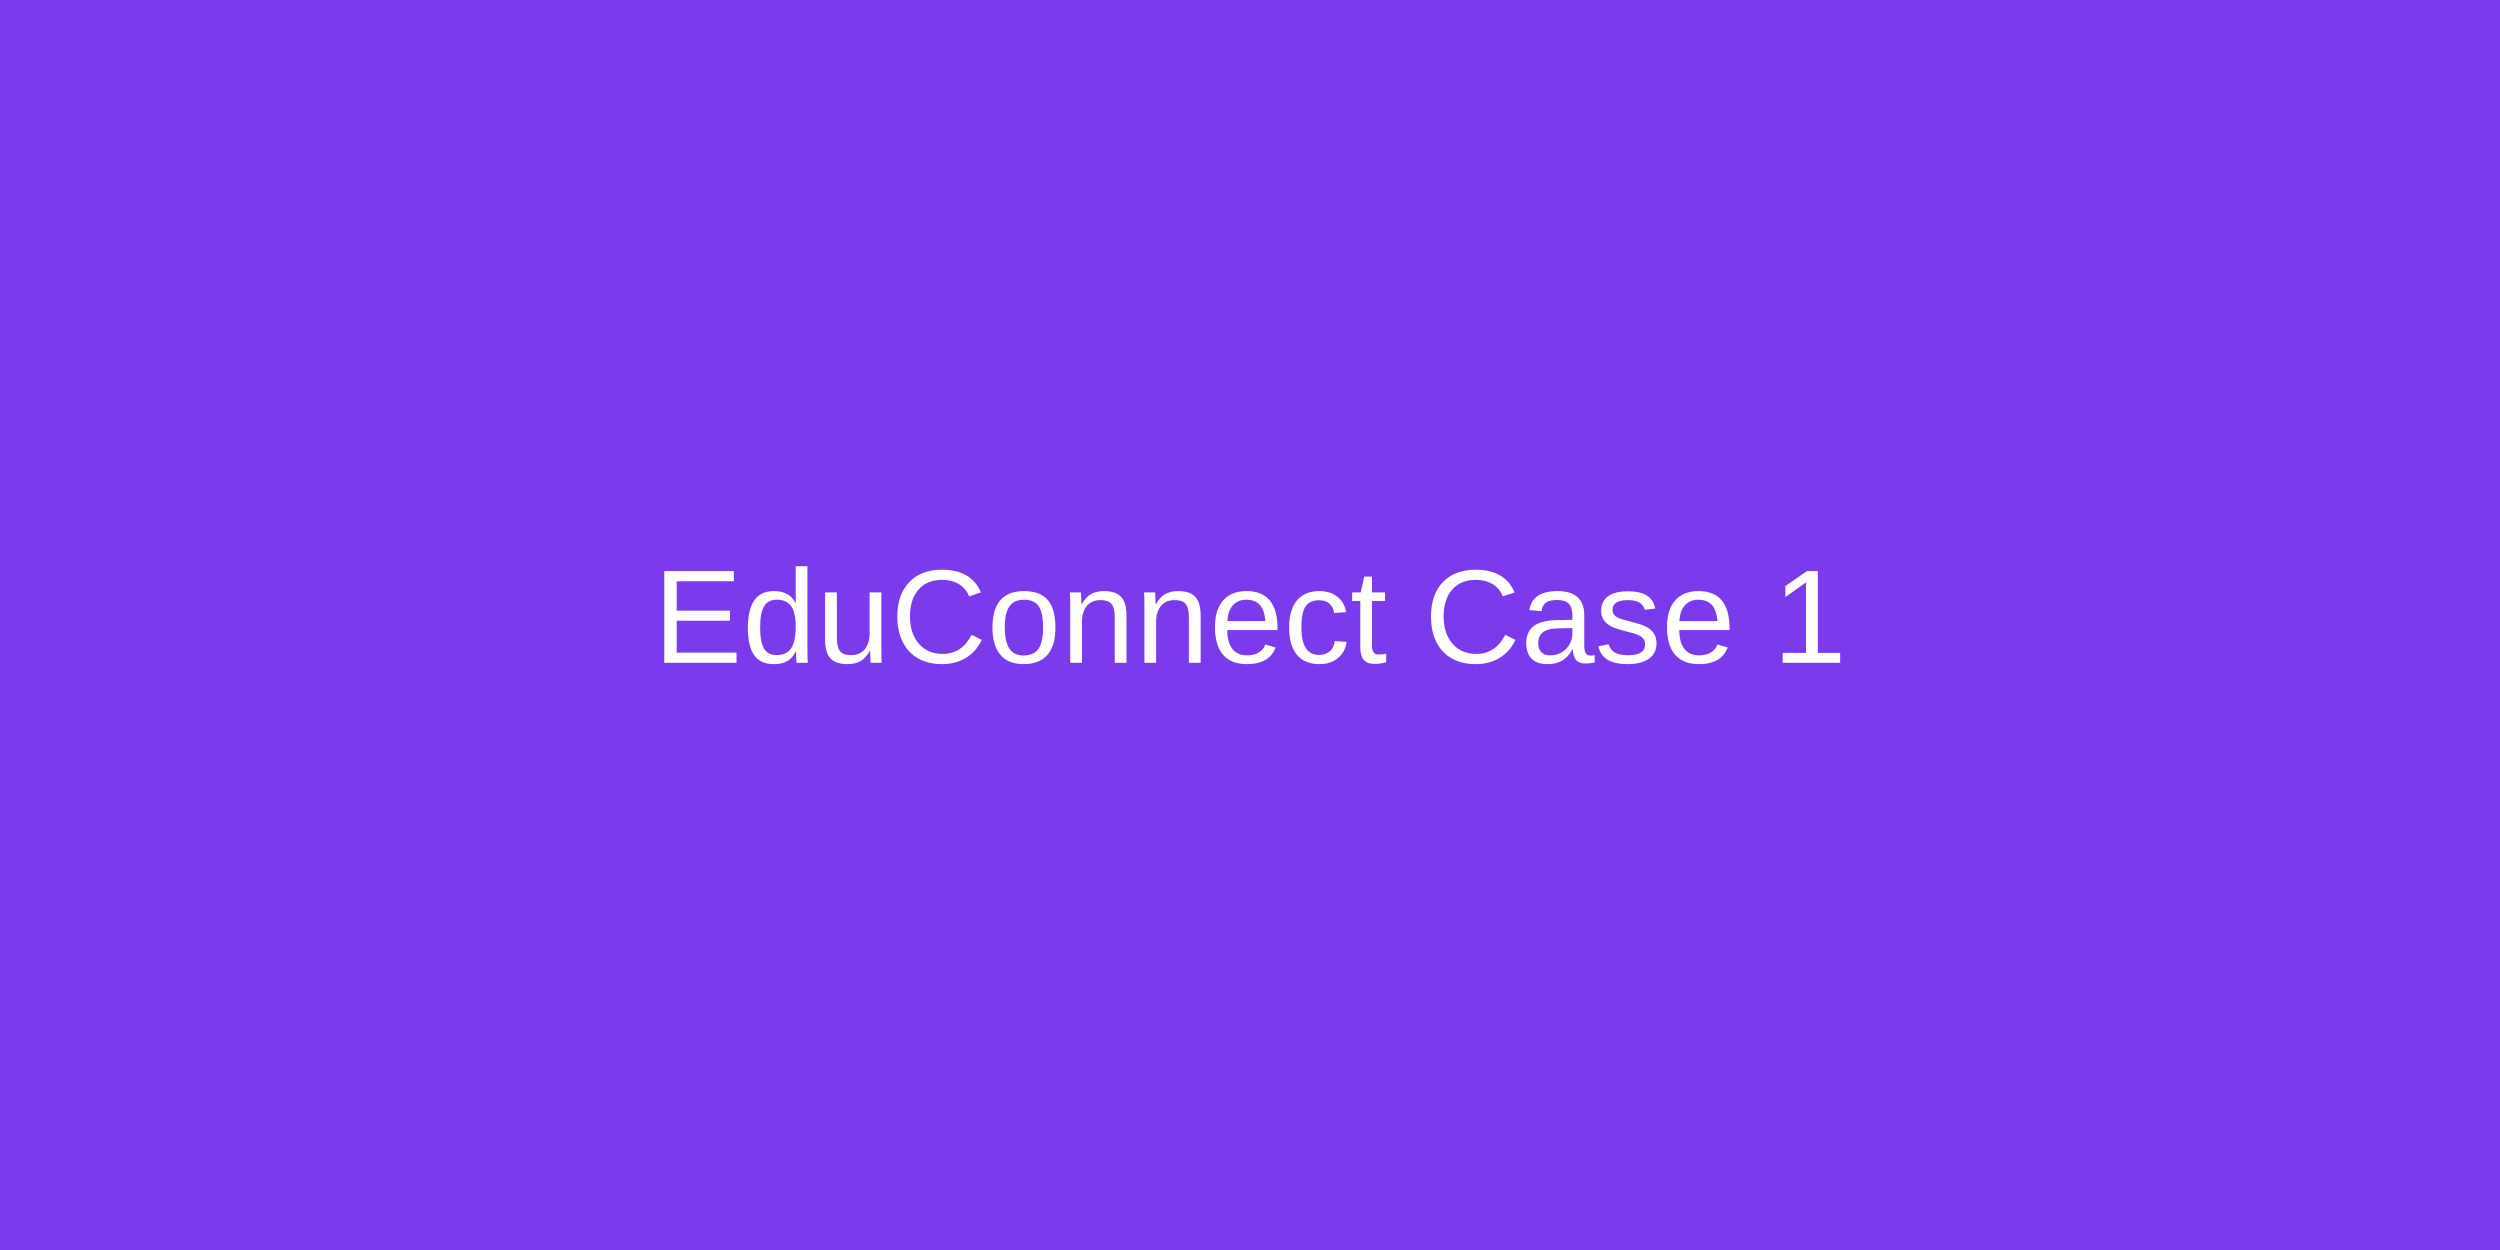
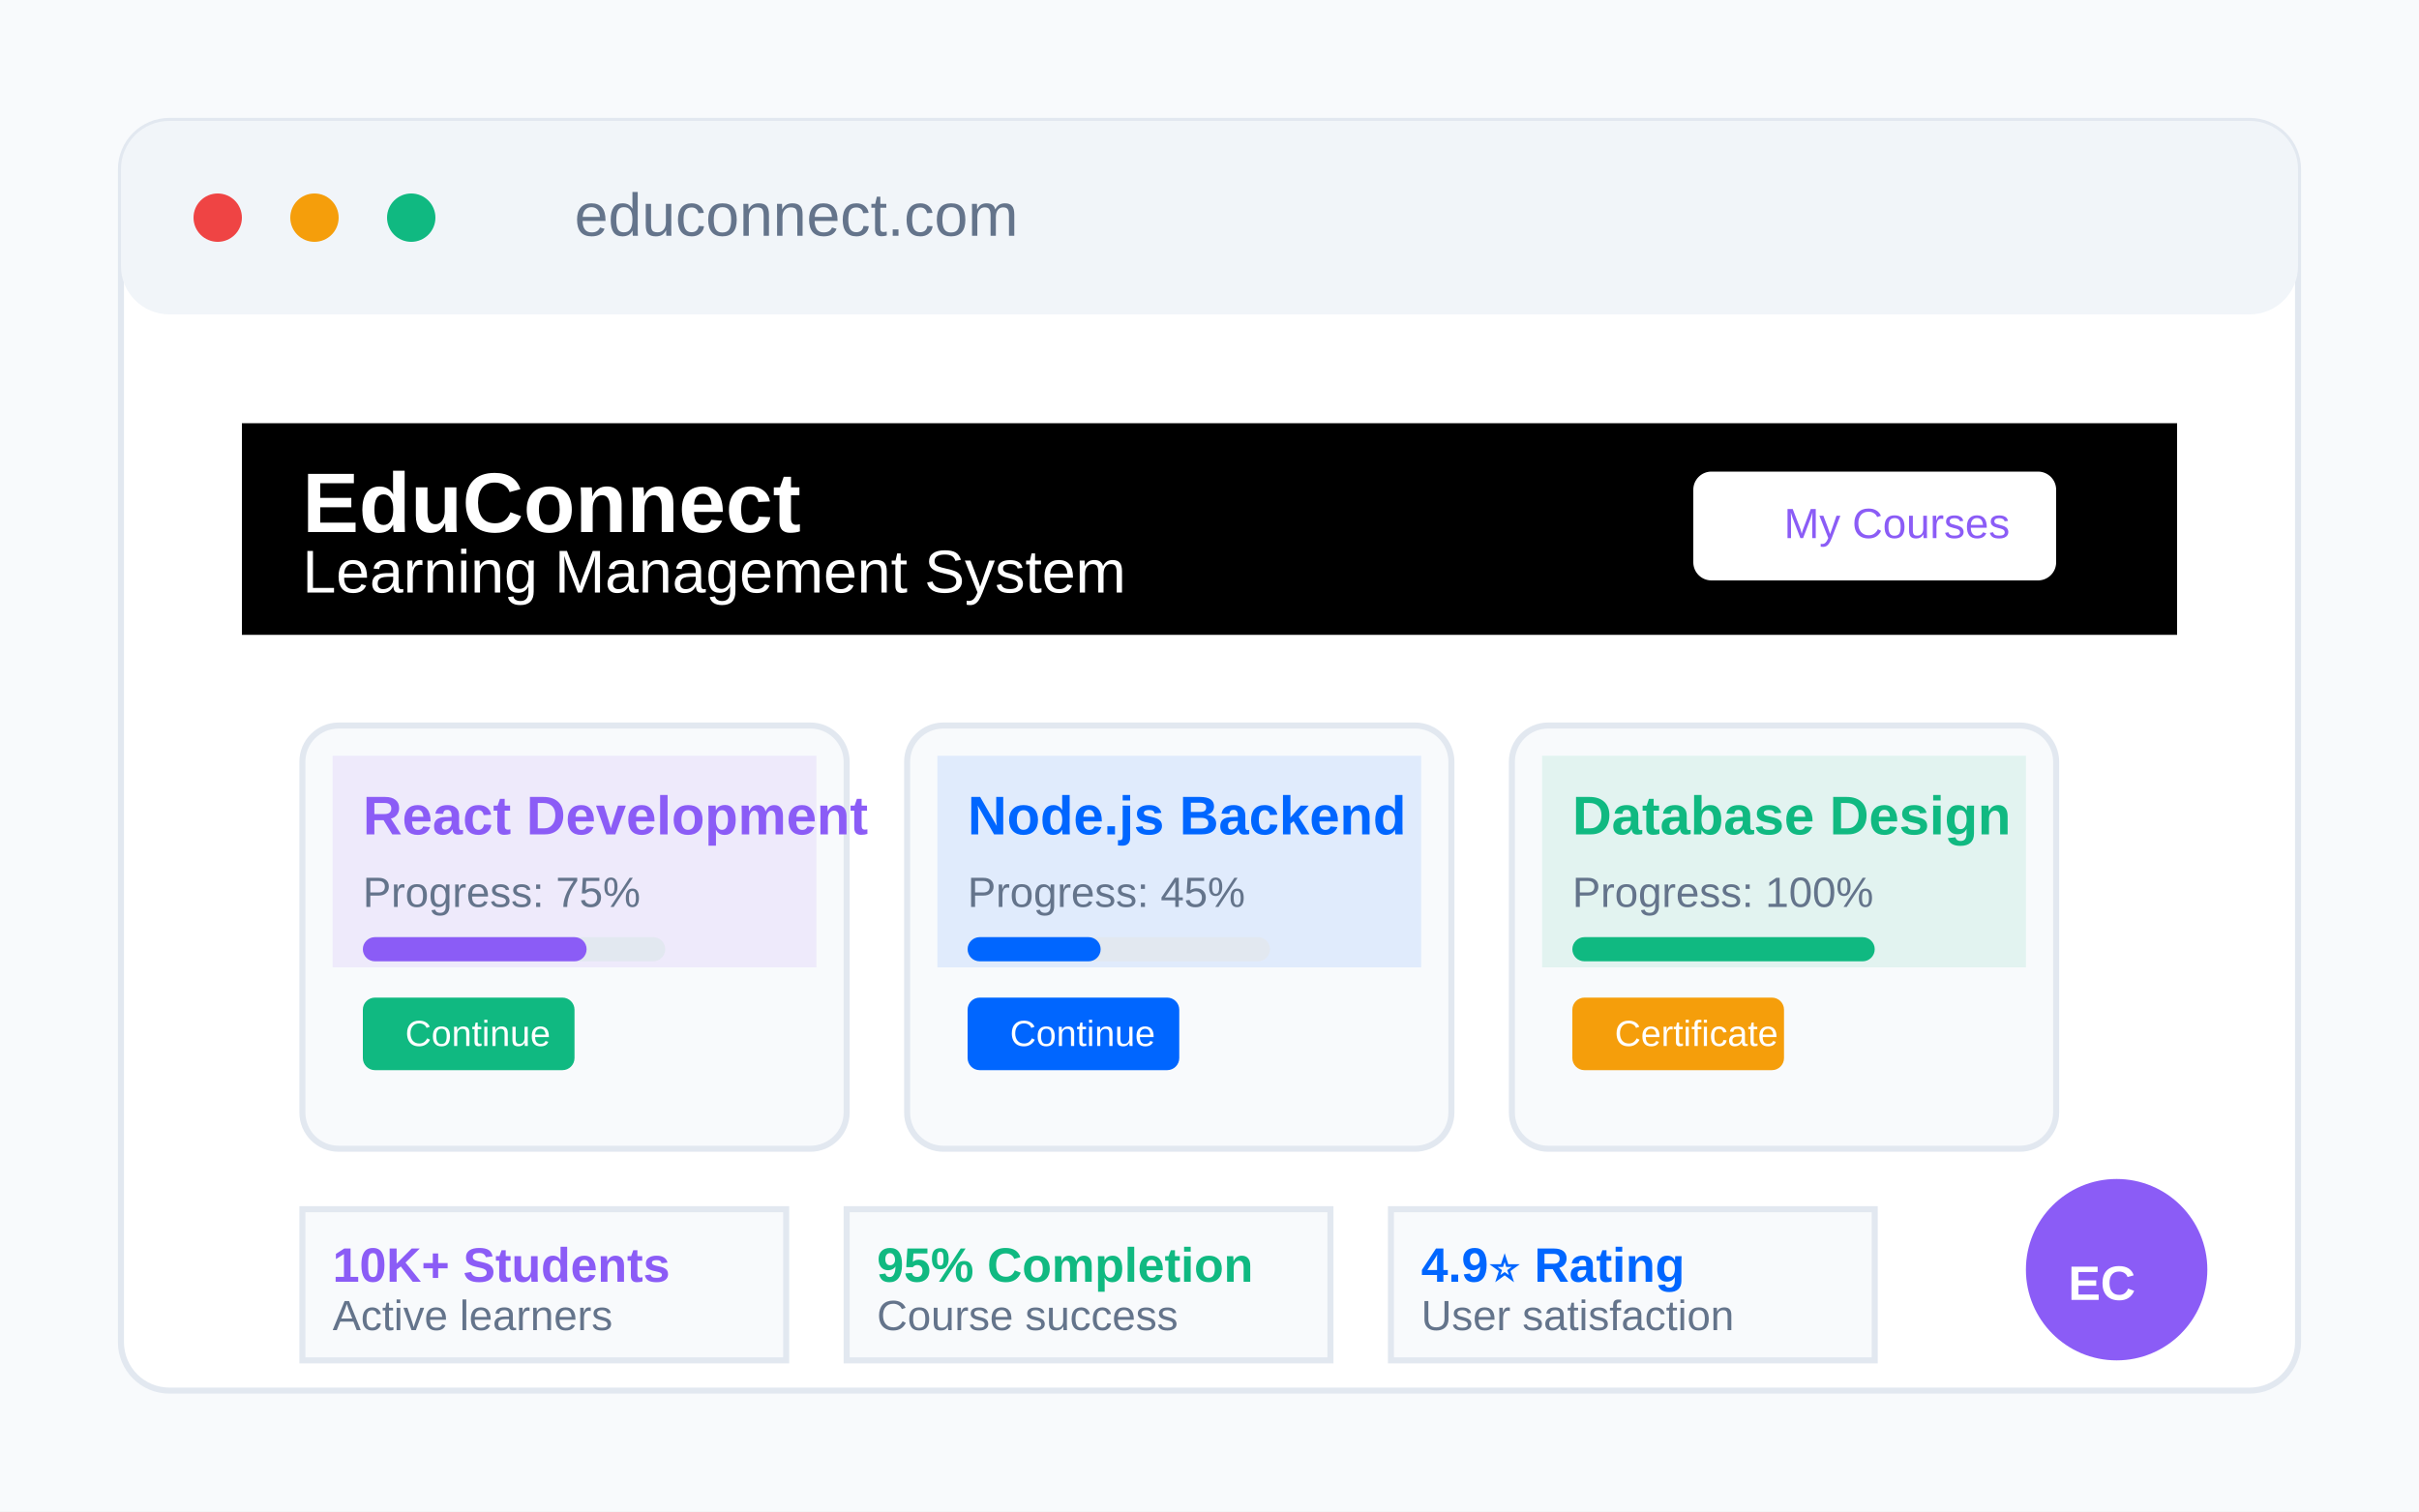
- <svg xmlns="http://www.w3.org/2000/svg" width="1200" height="600">
-   <rect width="100%" height="100%" fill="#7c3aed" />
-   <text x="50%" y="50%" fill="white" font-size="64" font-family="Poppins, Arial" text-anchor="middle" dominant-baseline="middle">EduConnect Case 1</text>
+ <svg xmlns="http://www.w3.org/2000/svg" width="400" height="250">
+   <rect width="400" height="250" fill="#f8fafc" />
+   <rect x="20" y="20" width="360" height="210" rx="8" fill="#ffffff" stroke="#e2e8f0" stroke-width="1" />
+   <rect x="20" y="20" width="360" height="32" rx="8" fill="#f1f5f9" />
+   <circle cx="36" cy="36" r="4" fill="#ef4444" />
+   <circle cx="52" cy="36" r="4" fill="#f59e0b" />
+   <circle cx="68" cy="36" r="4" fill="#10b981" />
+   <text x="95" y="39" font-family="Arial, sans-serif" font-size="10" fill="#64748b">educonnect.com</text>
+   <rect x="40" y="70" width="320" height="35" fill="linear-gradient(to right, #8b5cf6, #0066FF)" />
+   <text x="50" y="88" font-family="Arial, sans-serif" font-size="14" font-weight="bold" fill="white">EduConnect</text>
+   <text x="50" y="98" font-family="Arial, sans-serif" font-size="10" fill="white">Learning Management System</text>
+   <rect x="280" y="78" width="60" height="18" rx="3" fill="white" />
+   <text x="295" y="89" font-family="Arial, sans-serif" font-size="7" fill="#8b5cf6">My Courses</text>
+   <rect x="50" y="120" width="90" height="70" rx="6" fill="#f8fafc" stroke="#e2e8f0" />
+   <rect x="55" y="125" width="80" height="35" fill="#8b5cf6" opacity="0.1" />
+   <text x="60" y="138" font-family="Arial, sans-serif" font-size="9" font-weight="bold" fill="#8b5cf6">React Development</text>
+   <text x="60" y="150" font-family="Arial, sans-serif" font-size="7" fill="#64748b">Progress: 75%</text>
+   <rect x="60" y="155" width="50" height="4" fill="#e2e8f0" rx="2" />
+   <rect x="60" y="155" width="37" height="4" fill="#8b5cf6" rx="2" />
+   <rect x="60" y="165" width="35" height="12" rx="2" fill="#10b981" />
+   <text x="67" y="173" font-family="Arial, sans-serif" font-size="6" fill="white">Continue</text>
+   <rect x="150" y="120" width="90" height="70" rx="6" fill="#f8fafc" stroke="#e2e8f0" />
+   <rect x="155" y="125" width="80" height="35" fill="#0066FF" opacity="0.1" />
+   <text x="160" y="138" font-family="Arial, sans-serif" font-size="9" font-weight="bold" fill="#0066FF">Node.js Backend</text>
+   <text x="160" y="150" font-family="Arial, sans-serif" font-size="7" fill="#64748b">Progress: 45%</text>
+   <rect x="160" y="155" width="50" height="4" fill="#e2e8f0" rx="2" />
+   <rect x="160" y="155" width="22" height="4" fill="#0066FF" rx="2" />
+   <rect x="160" y="165" width="35" height="12" rx="2" fill="#0066FF" />
+   <text x="167" y="173" font-family="Arial, sans-serif" font-size="6" fill="white">Continue</text>
+   <rect x="250" y="120" width="90" height="70" rx="6" fill="#f8fafc" stroke="#e2e8f0" />
+   <rect x="255" y="125" width="80" height="35" fill="#10b981" opacity="0.1" />
+   <text x="260" y="138" font-family="Arial, sans-serif" font-size="9" font-weight="bold" fill="#10b981">Database Design</text>
+   <text x="260" y="150" font-family="Arial, sans-serif" font-size="7" fill="#64748b">Progress: 100%</text>
+   <rect x="260" y="155" width="50" height="4" fill="#10b981" rx="2" />
+   <rect x="260" y="165" width="35" height="12" rx="2" fill="#f59e0b" />
+   <text x="267" y="173" font-family="Arial, sans-serif" font-size="6" fill="white">Certificate</text>
+   <rect x="50" y="200" width="80" height="25" fill="#f8fafc" stroke="#e2e8f0" />
+   <text x="55" y="212" font-family="Arial, sans-serif" font-size="8" font-weight="bold" fill="#8b5cf6">10K+ Students</text>
+   <text x="55" y="220" font-family="Arial, sans-serif" font-size="7" fill="#64748b">Active learners</text>
+   <rect x="140" y="200" width="80" height="25" fill="#f8fafc" stroke="#e2e8f0" />
+   <text x="145" y="212" font-family="Arial, sans-serif" font-size="8" font-weight="bold" fill="#10b981">95% Completion</text>
+   <text x="145" y="220" font-family="Arial, sans-serif" font-size="7" fill="#64748b">Course success</text>
+   <rect x="230" y="200" width="80" height="25" fill="#f8fafc" stroke="#e2e8f0" />
+   <text x="235" y="212" font-family="Arial, sans-serif" font-size="8" font-weight="bold" fill="#0066FF">4.9⭐ Rating</text>
+   <text x="235" y="220" font-family="Arial, sans-serif" font-size="7" fill="#64748b">User satisfaction</text>
+   <circle cx="350" cy="210" r="15" fill="#8b5cf6" />
+   <text x="342" y="215" font-family="Arial, sans-serif" font-size="8" font-weight="bold" fill="white">EC</text>
</svg>
